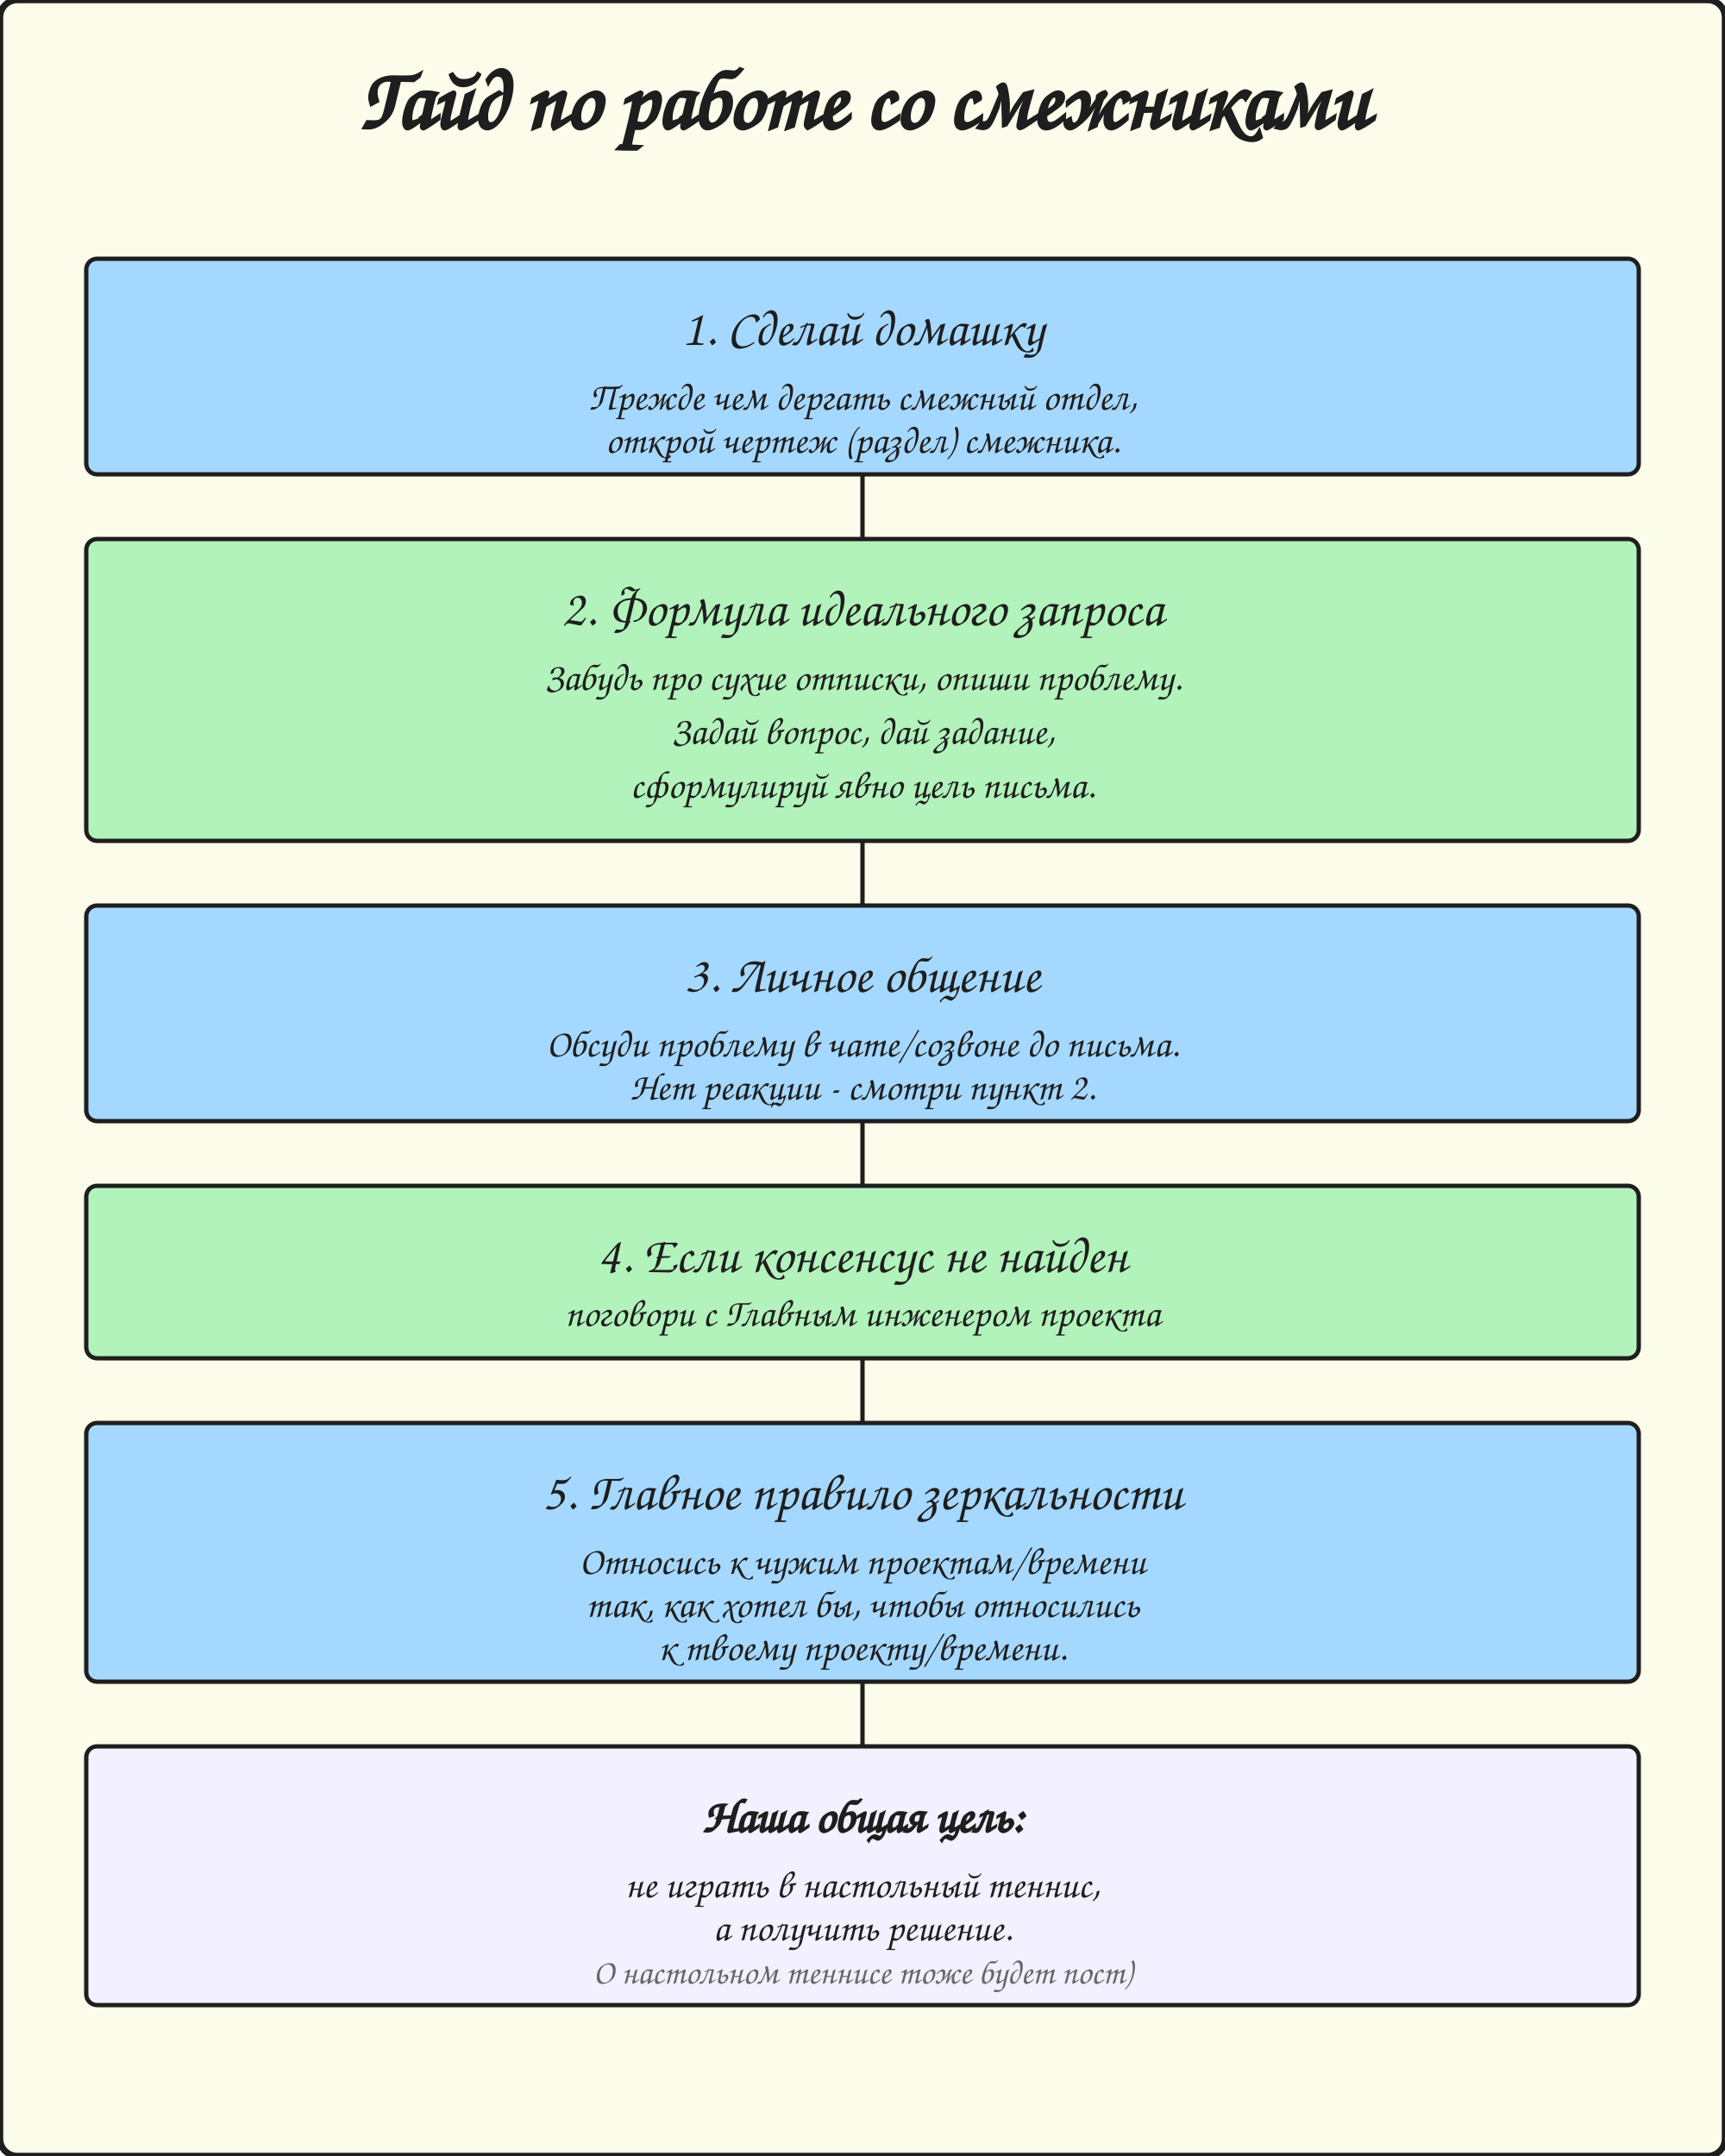
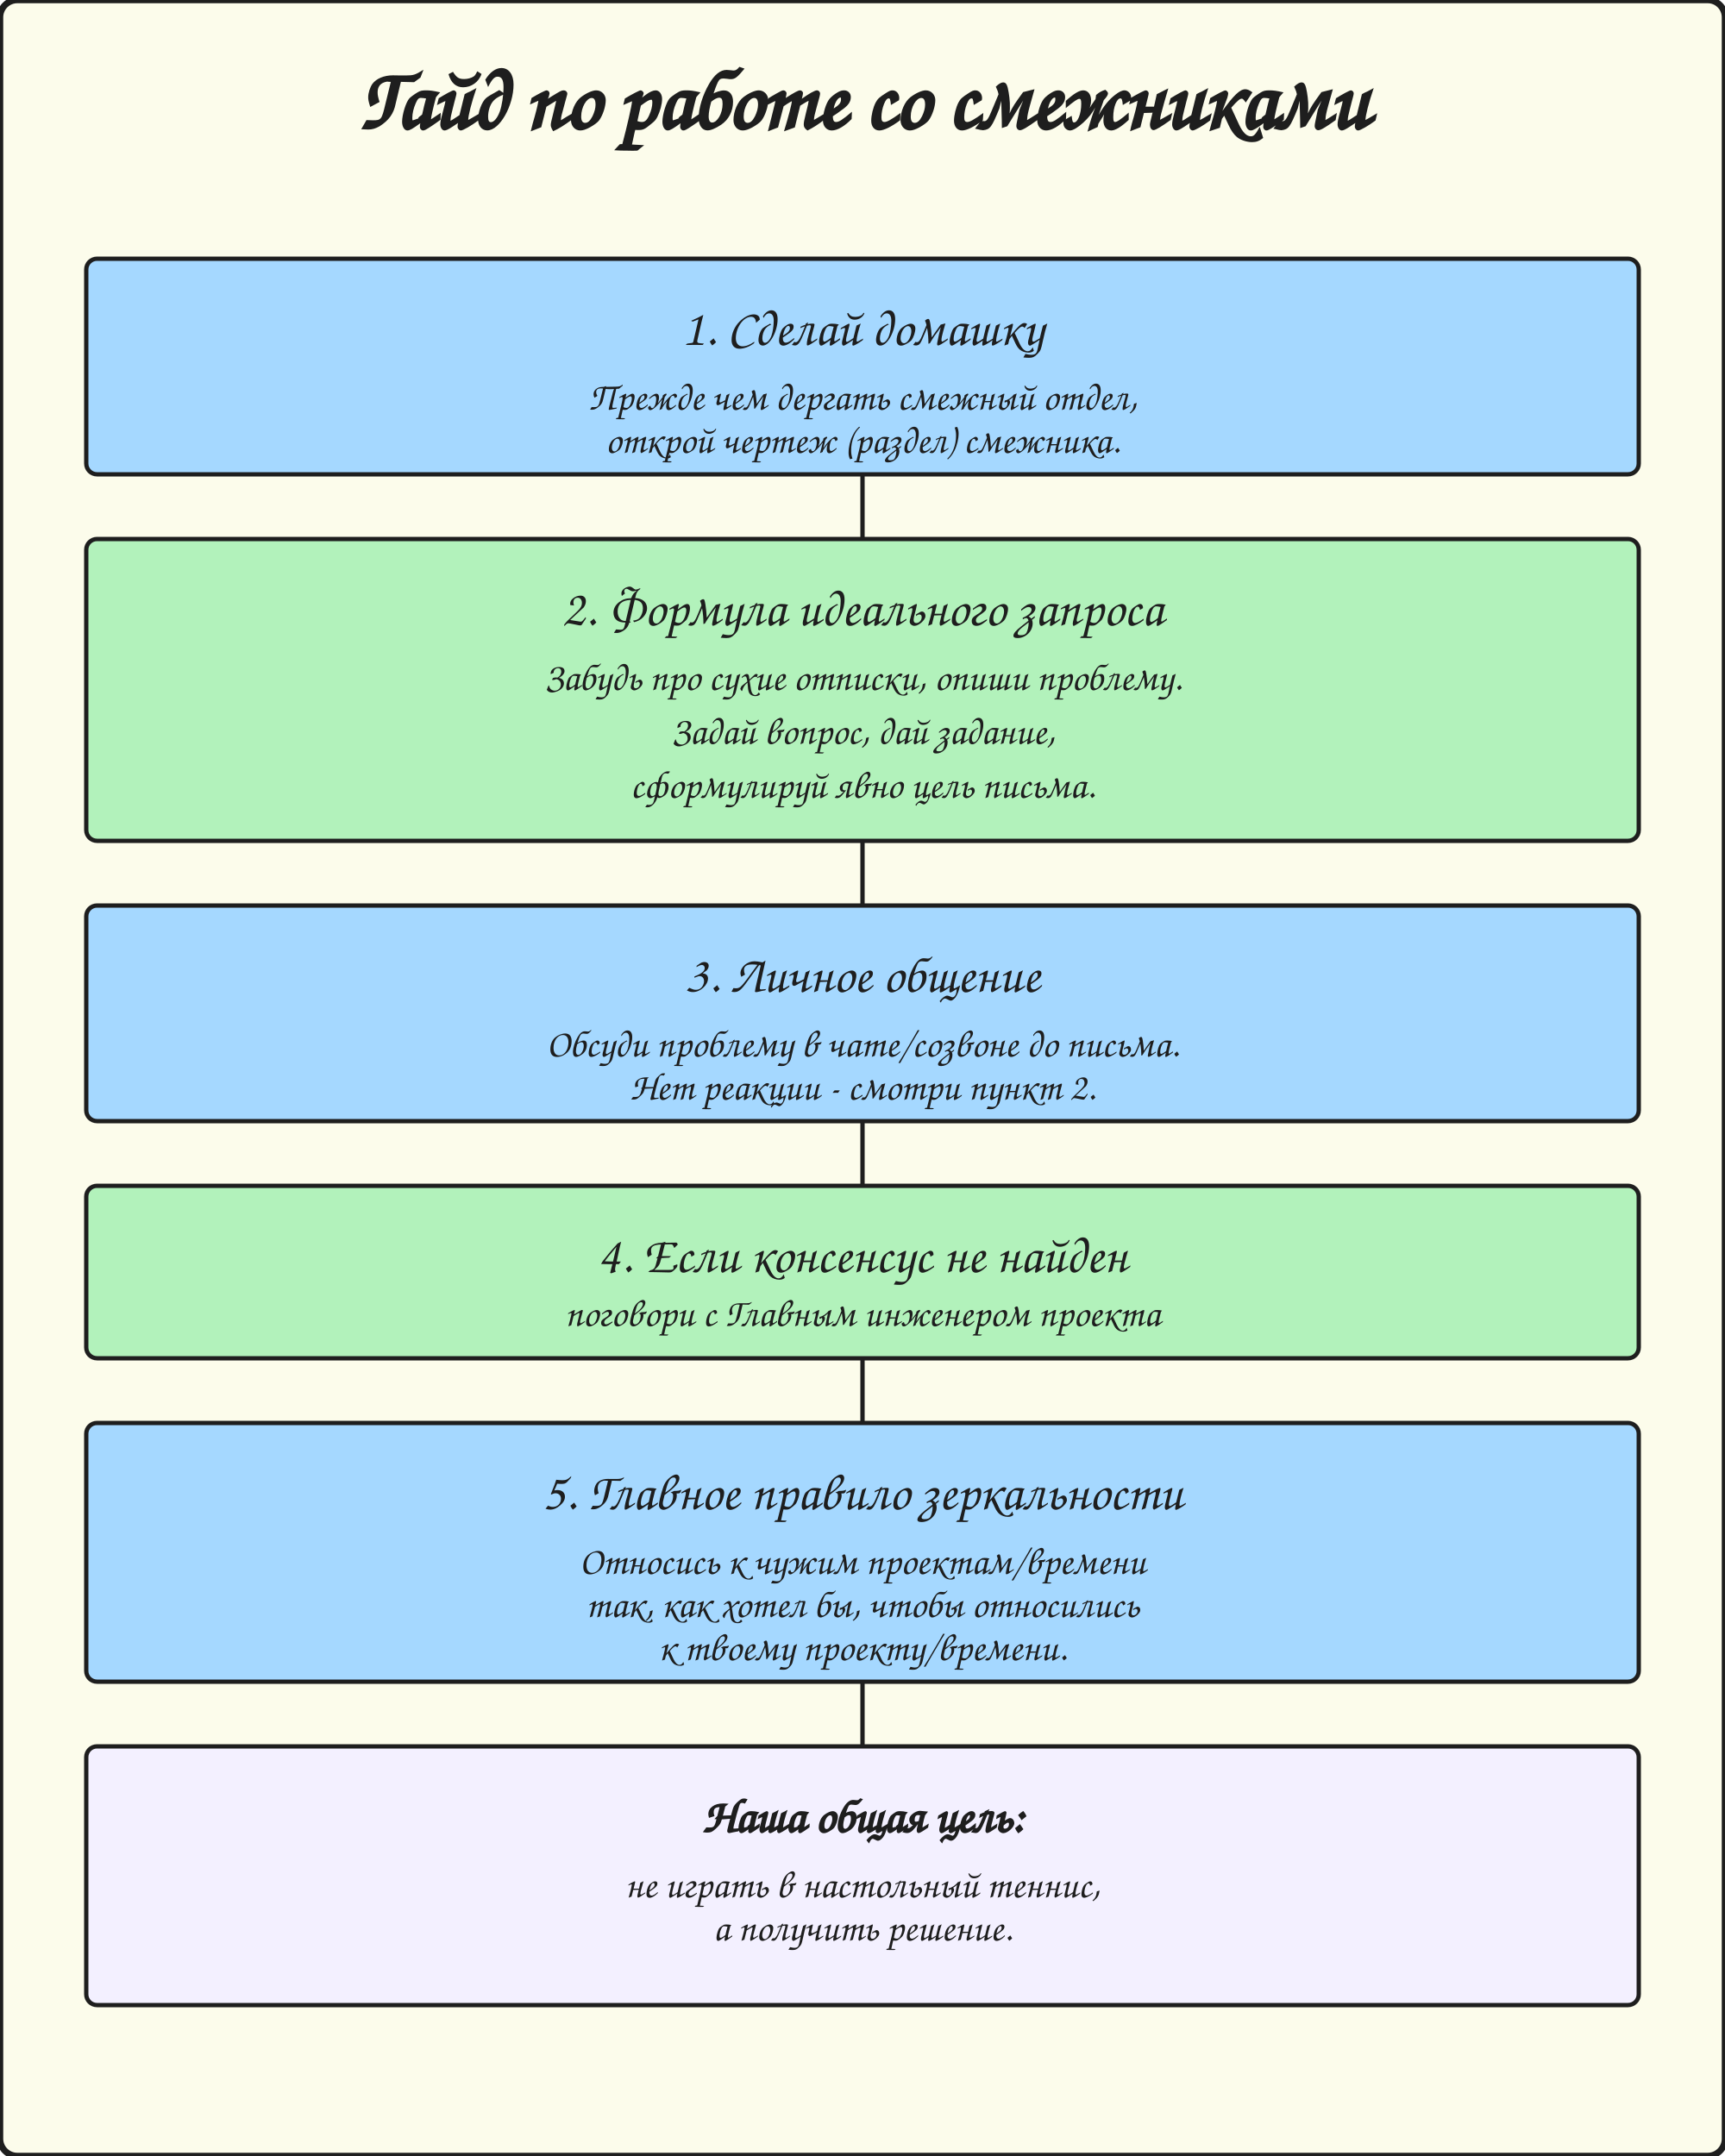
<svg xmlns="http://www.w3.org/2000/svg" viewBox="0 0 800 1000">
  <rect width="800" height="1000" fill="#fcfceb" stroke="#1e1e1e" stroke-width="3" rx="8" ry="8" />
  <text x="400" y="60" font-family="Comic Sans MS, 'Chalkboard SE', 'Comic Neue', cursive" font-size="40" font-weight="bold" text-anchor="middle" fill="#1e1e1e">Гайд по работе со смежниками</text>
  <g transform="translate(40, 120)">
    <rect x="0" y="0" width="720" height="100" fill="#a5d8ff" stroke="#1e1e1e" stroke-width="2" rx="5" ry="5" />
    <text x="360" y="40" font-family="Comic Sans MS, 'Chalkboard SE', 'Comic Neue', cursive" font-size="24" text-anchor="middle" fill="#1e1e1e">1. Сделай домашку</text>
    <text x="360" y="70" font-family="Comic Sans MS, 'Chalkboard SE', 'Comic Neue', cursive" font-size="18" text-anchor="middle" fill="#1e1e1e">Прежде чем дергать смежный отдел,</text>
    <text x="360" y="90" font-family="Comic Sans MS, 'Chalkboard SE', 'Comic Neue', cursive" font-size="18" text-anchor="middle" fill="#1e1e1e">открой чертеж (раздел) смежника.</text>
  </g>
  <path d="M400 220 L400 250" stroke="#1e1e1e" stroke-width="2" fill="none" />
  <g transform="translate(40, 250)">
    <rect x="0" y="0" width="720" height="140" fill="#b2f2bb" stroke="#1e1e1e" stroke-width="2" rx="5" ry="5" />
    <text x="360" y="40" font-family="Comic Sans MS, 'Chalkboard SE', 'Comic Neue', cursive" font-size="24" text-anchor="middle" fill="#1e1e1e">2. Формула идеального запроса</text>
    <text x="360" y="70" font-family="Comic Sans MS, 'Chalkboard SE', 'Comic Neue', cursive" font-size="18" text-anchor="middle" fill="#1e1e1e">Забудь про сухие отписки, опиши проблему.</text>
    <text x="360" y="95" font-family="Comic Sans MS, 'Chalkboard SE', 'Comic Neue', cursive" font-size="18" text-anchor="middle" fill="#1e1e1e">Задай вопрос, дай задание,</text>
    <text x="360" y="120" font-family="Comic Sans MS, 'Chalkboard SE', 'Comic Neue', cursive" font-size="18" text-anchor="middle" fill="#1e1e1e">сформулируй явно цель письма.</text>
  </g>
  <path d="M400 390 L400 420" stroke="#1e1e1e" stroke-width="2" fill="none" />
  <g transform="translate(40, 420)">
    <rect x="0" y="0" width="720" height="100" fill="#a5d8ff" stroke="#1e1e1e" stroke-width="2" rx="5" ry="5" />
    <text x="360" y="40" font-family="Comic Sans MS, 'Chalkboard SE', 'Comic Neue', cursive" font-size="24" text-anchor="middle" fill="#1e1e1e">3. Личное общение</text>
    <text x="360" y="70" font-family="Comic Sans MS, 'Chalkboard SE', 'Comic Neue', cursive" font-size="18" text-anchor="middle" fill="#1e1e1e">Обсуди проблему в чате/созвоне до письма.</text>
    <text x="360" y="90" font-family="Comic Sans MS, 'Chalkboard SE', 'Comic Neue', cursive" font-size="18" text-anchor="middle" fill="#1e1e1e">Нет реакции - смотри пункт 2.</text>
  </g>
  <path d="M400 520 L400 550" stroke="#1e1e1e" stroke-width="2" fill="none" />
  <g transform="translate(40, 550)">
    <rect x="0" y="0" width="720" height="80" fill="#b2f2bb" stroke="#1e1e1e" stroke-width="2" rx="5" ry="5" />
    <text x="360" y="40" font-family="Comic Sans MS, 'Chalkboard SE', 'Comic Neue', cursive" font-size="24" text-anchor="middle" fill="#1e1e1e">4. Если консенсус не найден</text>
    <text x="360" y="65" font-family="Comic Sans MS, 'Chalkboard SE', 'Comic Neue', cursive" font-size="18" text-anchor="middle" fill="#1e1e1e">поговори с Главным инженером проекта</text>
  </g>
  <path d="M400 630 L400 660" stroke="#1e1e1e" stroke-width="2" fill="none" />
  <g transform="translate(40, 660)">
    <rect x="0" y="0" width="720" height="120" fill="#a5d8ff" stroke="#1e1e1e" stroke-width="2" rx="5" ry="5" />
    <text x="360" y="40" font-family="Comic Sans MS, 'Chalkboard SE', 'Comic Neue', cursive" font-size="24" text-anchor="middle" fill="#1e1e1e">5. Главное правило зеркальности</text>
    <text x="360" y="70" font-family="Comic Sans MS, 'Chalkboard SE', 'Comic Neue', cursive" font-size="18" text-anchor="middle" fill="#1e1e1e">Относись к чужим проектам/времени</text>
    <text x="360" y="90" font-family="Comic Sans MS, 'Chalkboard SE', 'Comic Neue', cursive" font-size="18" text-anchor="middle" fill="#1e1e1e">так, как хотел бы, чтобы относились</text>
    <text x="360" y="110" font-family="Comic Sans MS, 'Chalkboard SE', 'Comic Neue', cursive" font-size="18" text-anchor="middle" fill="#1e1e1e">к твоему проекту/времени.</text>
  </g>
  <path d="M400 780 L400 810" stroke="#1e1e1e" stroke-width="2" fill="none" />
  <g transform="translate(40, 810)">
    <rect x="0" y="0" width="720" height="120" fill="#f3f0ff" stroke="#1e1e1e" stroke-width="2" rx="5" ry="5" />
    <text x="360" y="40" font-family="Comic Sans MS, 'Chalkboard SE', 'Comic Neue', cursive" font-size="22" font-weight="bold" text-anchor="middle" fill="#1e1e1e">Наша общая цель:</text>
    <text x="360" y="70" font-family="Comic Sans MS, 'Chalkboard SE', 'Comic Neue', cursive" font-size="18" text-anchor="middle" fill="#1e1e1e">не играть в настольный теннис,</text>
    <text x="360" y="90" font-family="Comic Sans MS, 'Chalkboard SE', 'Comic Neue', cursive" font-size="18" text-anchor="middle" fill="#1e1e1e">а получить решение.</text>
-     <text x="360" y="110" font-family="Comic Sans MS, 'Chalkboard SE', 'Comic Neue', cursive" font-size="16" text-anchor="middle" fill="#666">О настольном теннисе тоже будет пост)</text>
+     <text x="360" y="110" font-family="Comic Sans MS, 'Chalkboard SE', 'Comic Neue', cursive" font-size="16" text-anchor="middle" fill="#666" />
  </g>
</svg>
